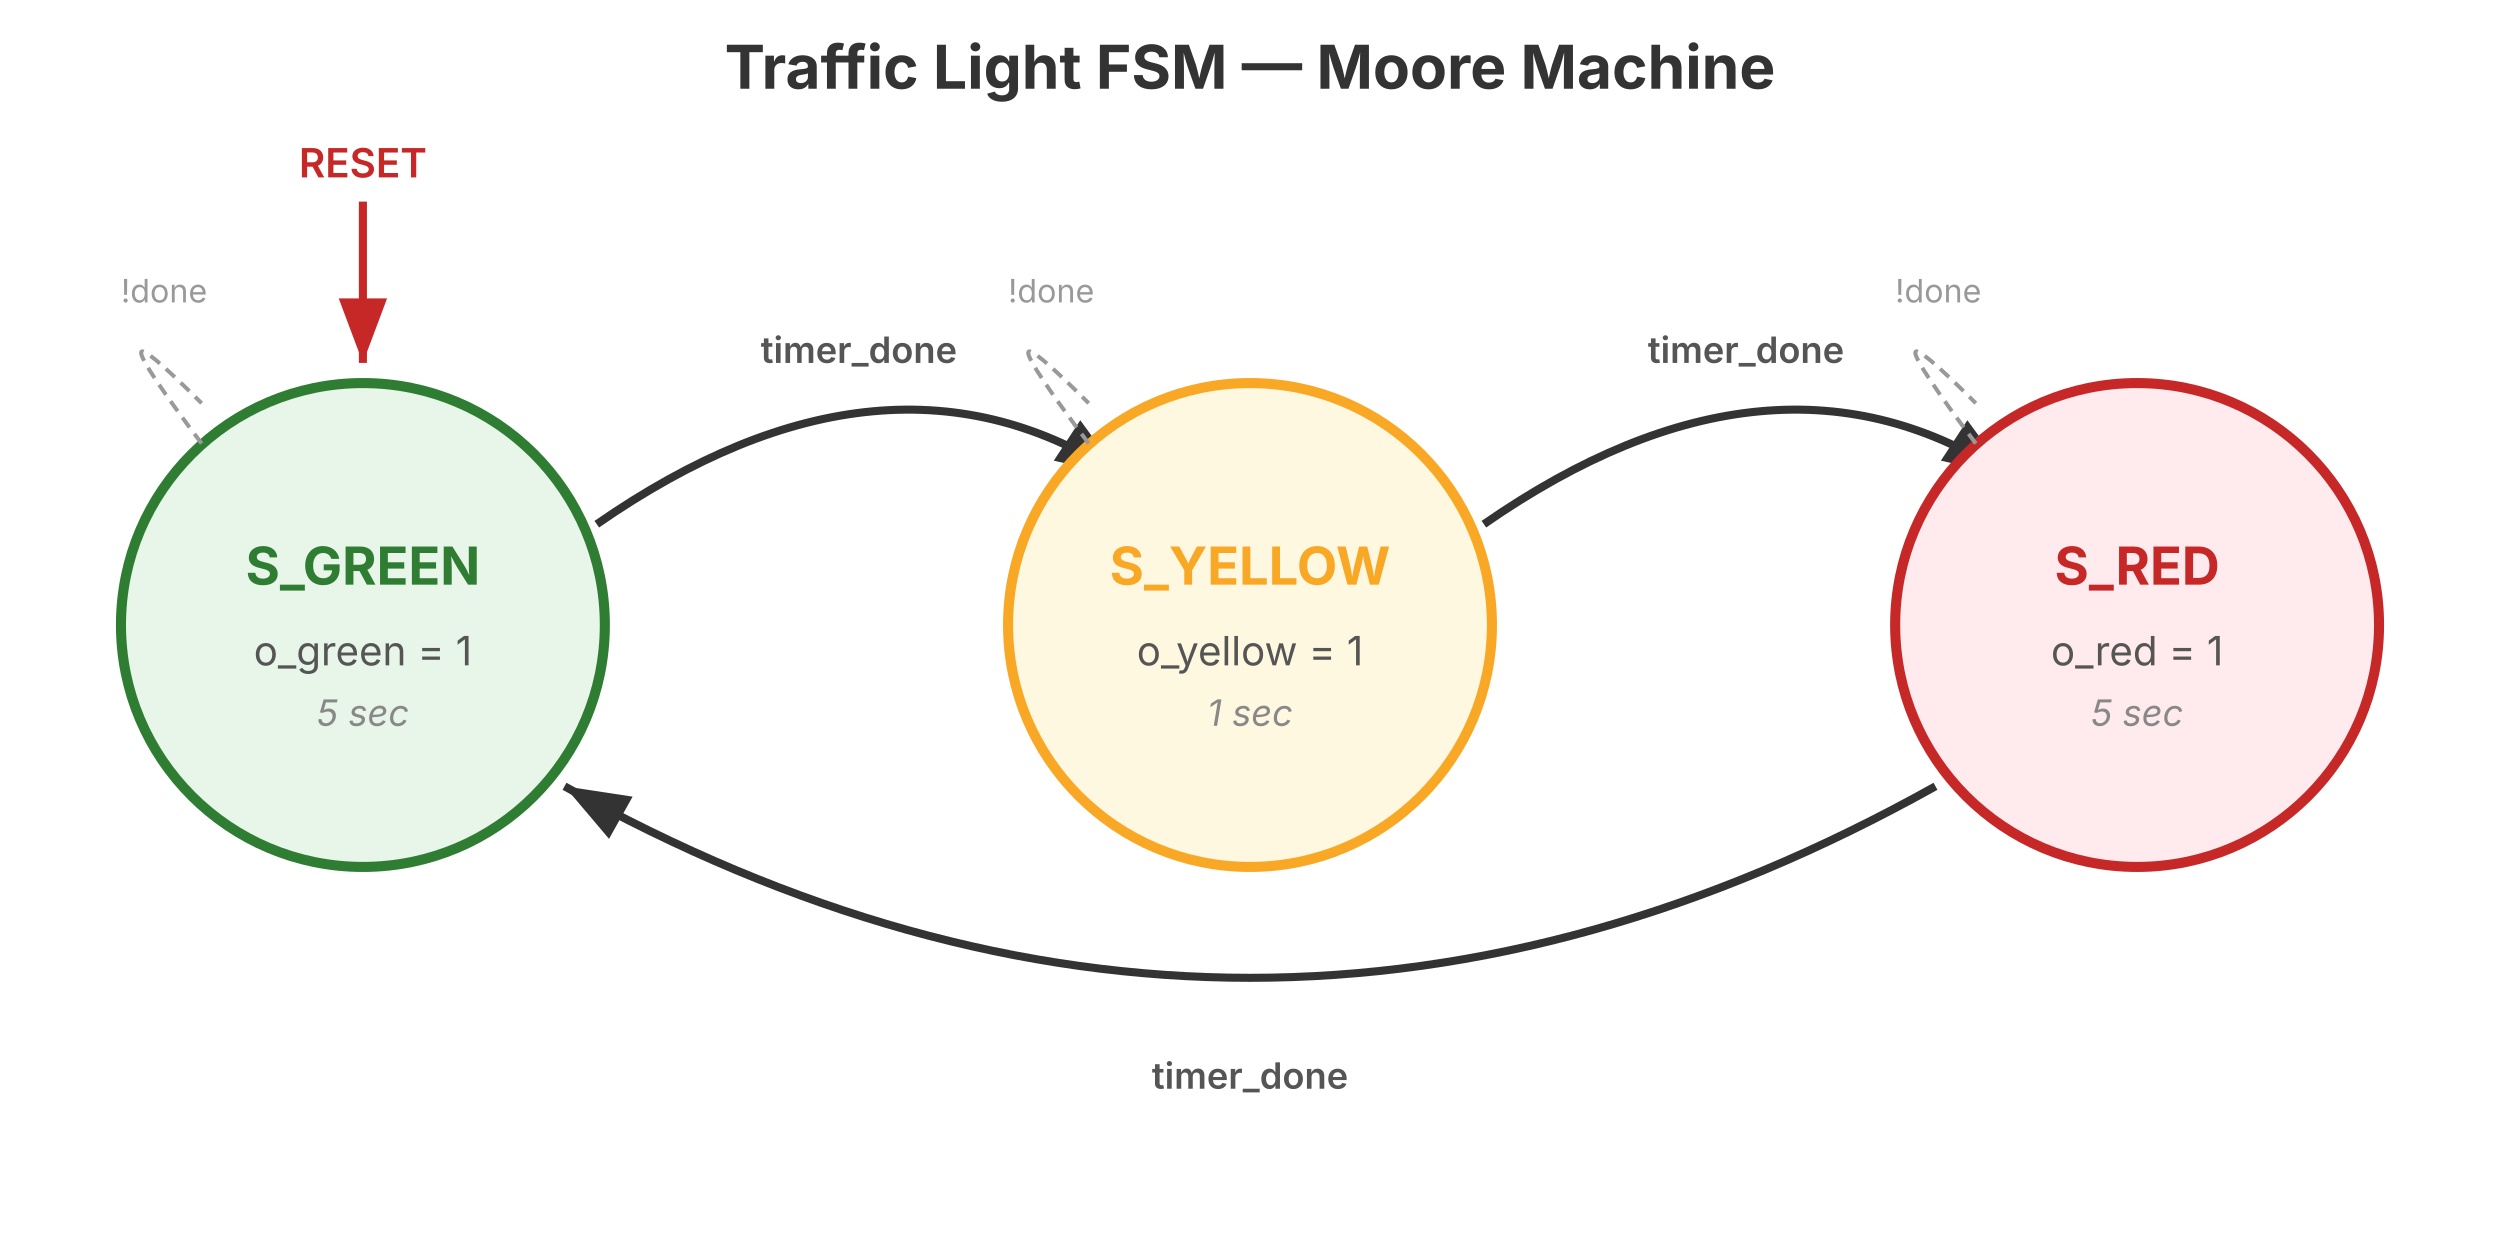
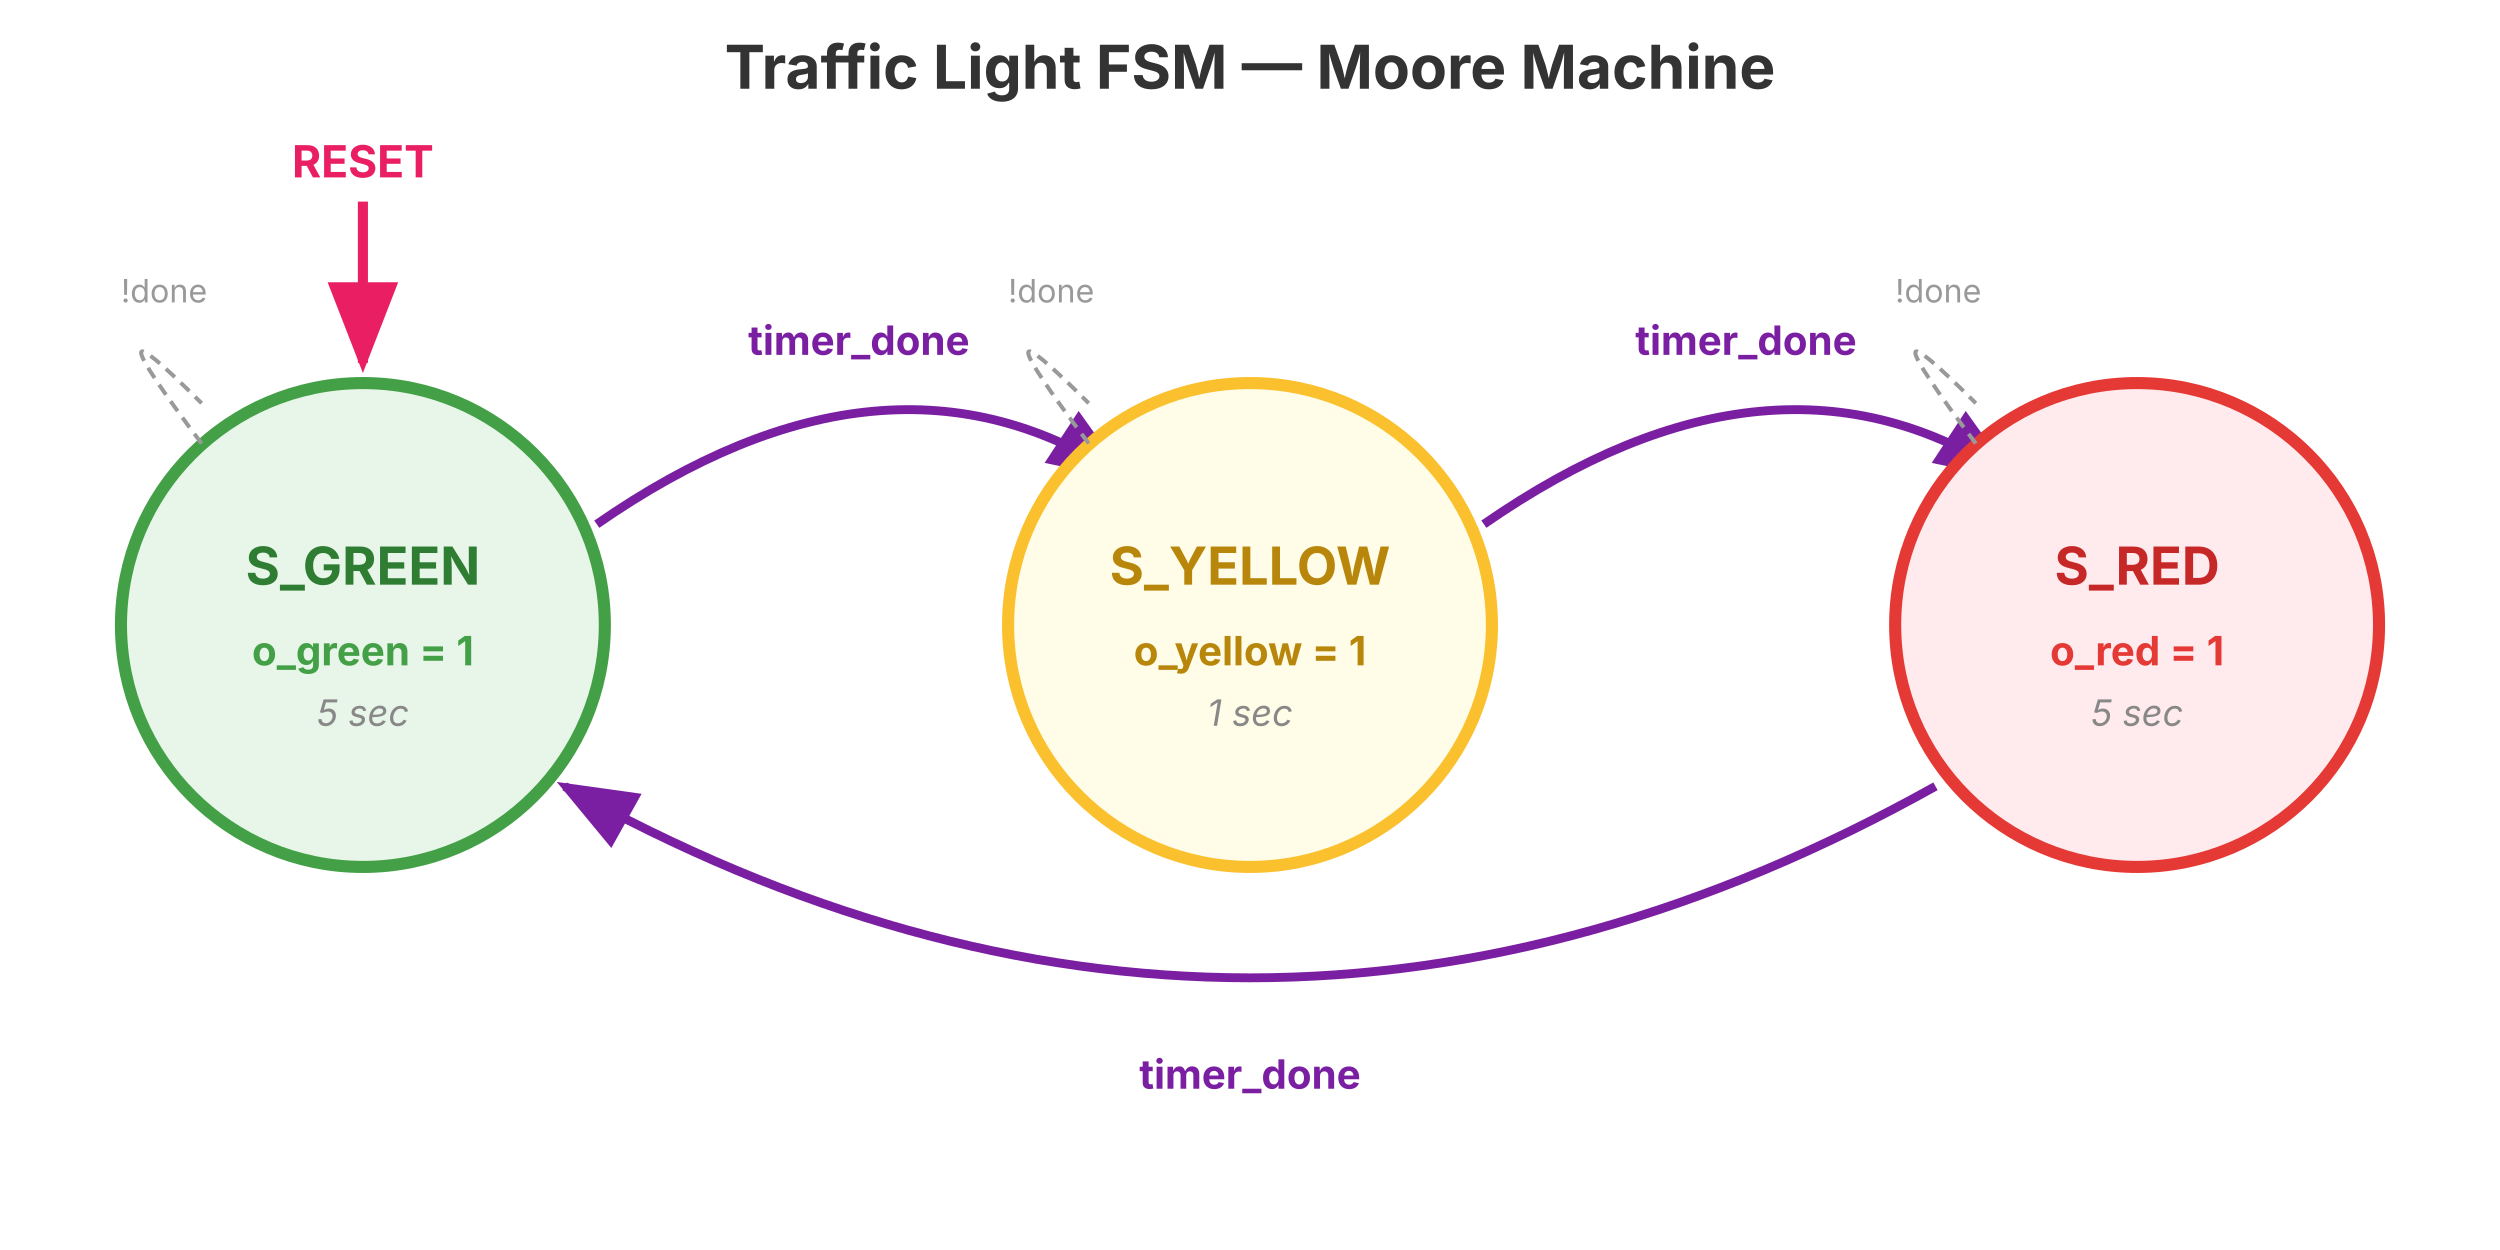
<svg xmlns="http://www.w3.org/2000/svg" viewBox="0 0 620 310" font-family="Inter, sans-serif">
  <defs>
-     <marker id="arr" markerWidth="8" markerHeight="6" refX="8" refY="3" orient="auto">
-       <path d="M0,0 L8,3 L0,6 Z" fill="#333" />
+     <marker id="arr" markerWidth="9" markerHeight="7" refX="8" refY="3.5" orient="auto">
+       <path d="M0,0 L9,3.5 L0,7 Z" fill="#333" />
    </marker>
-     <marker id="arr-r" markerWidth="8" markerHeight="6" refX="8" refY="3" orient="auto">
-       <path d="M0,0 L8,3 L0,6 Z" fill="#C62828" />
+     <marker id="arr-r" markerWidth="9" markerHeight="7" refX="8" refY="3.5" orient="auto">
+       <path d="M0,0 L9,3.5 L0,7 Z" fill="#E91E63" />
+     </marker>
+     <marker id="arr-t" markerWidth="9" markerHeight="7" refX="8" refY="3.5" orient="auto">
+       <path d="M0,0 L9,3.5 L0,7 Z" fill="#7B1FA2" />
    </marker>
  </defs>
  <text x="310" y="22" text-anchor="middle" font-size="15" font-weight="700" fill="#333">Traffic Light FSM — Moore Machine</text>
-   <line x1="90" y1="50" x2="90" y2="90" stroke="#C62828" stroke-width="2" marker-end="url(#arr-r)" />
-   <text x="90" y="44" text-anchor="middle" font-size="10" fill="#C62828" font-weight="600">RESET</text>
-   <circle cx="90" cy="155" r="60" fill="#E8F5E9" stroke="#2E7D32" stroke-width="2.5" />
+   <line x1="90" y1="50" x2="90" y2="90" stroke="#E91E63" stroke-width="2.5" marker-end="url(#arr-r)" />
+   <text x="90" y="44" text-anchor="middle" font-size="11" fill="#E91E63" font-weight="700">RESET</text>
+   <circle cx="90" cy="155" r="60" fill="#E8F5E9" stroke="#43A047" stroke-width="3" />
  <text x="90" y="145" text-anchor="middle" font-size="13" font-weight="700" fill="#2E7D32">S_GREEN</text>
-   <text x="90" y="165" text-anchor="middle" font-size="10" fill="#555">o_green = 1</text>
+   <text x="90" y="165" text-anchor="middle" font-size="10" fill="#43A047" font-weight="700">o_green = 1</text>
  <text x="90" y="180" text-anchor="middle" font-size="9" fill="#888" font-style="italic">5 sec</text>
-   <path d="M 148,130 Q 220,80 278,118" fill="none" stroke="#333" stroke-width="2" marker-end="url(#arr)" />
-   <text x="213" y="90" text-anchor="middle" font-size="9" fill="#555" font-weight="600">timer_done</text>
-   <circle cx="310" cy="155" r="60" fill="#FFF8E1" stroke="#F9A825" stroke-width="2.5" />
-   <text x="310" y="145" text-anchor="middle" font-size="13" font-weight="700" fill="#F9A825">S_YELLOW</text>
-   <text x="310" y="165" text-anchor="middle" font-size="10" fill="#555">o_yellow = 1</text>
+   <path d="M 148,130 Q 220,80 278,118" fill="none" stroke="#7B1FA2" stroke-width="2.2" marker-end="url(#arr-t)" />
+   <text x="213" y="88" text-anchor="middle" font-size="10" fill="#7B1FA2" font-weight="700">timer_done</text>
+   <circle cx="310" cy="155" r="60" fill="#FFFDE7" stroke="#FBC02D" stroke-width="3" />
+   <text x="310" y="145" text-anchor="middle" font-size="13" font-weight="700" fill="#B8860B">S_YELLOW</text>
+   <text x="310" y="165" text-anchor="middle" font-size="10" fill="#B8860B" font-weight="700">o_yellow = 1</text>
  <text x="310" y="180" text-anchor="middle" font-size="9" fill="#888" font-style="italic">1 sec</text>
-   <path d="M 368,130 Q 440,80 498,118" fill="none" stroke="#333" stroke-width="2" marker-end="url(#arr)" />
-   <text x="433" y="90" text-anchor="middle" font-size="9" fill="#555" font-weight="600">timer_done</text>
-   <circle cx="530" cy="155" r="60" fill="#FFEBEE" stroke="#C62828" stroke-width="2.5" />
+   <path d="M 368,130 Q 440,80 498,118" fill="none" stroke="#7B1FA2" stroke-width="2.2" marker-end="url(#arr-t)" />
+   <text x="433" y="88" text-anchor="middle" font-size="10" fill="#7B1FA2" font-weight="700">timer_done</text>
+   <circle cx="530" cy="155" r="60" fill="#FFEBEE" stroke="#E53935" stroke-width="3" />
  <text x="530" y="145" text-anchor="middle" font-size="13" font-weight="700" fill="#C62828">S_RED</text>
-   <text x="530" y="165" text-anchor="middle" font-size="10" fill="#555">o_red = 1</text>
+   <text x="530" y="165" text-anchor="middle" font-size="10" fill="#E53935" font-weight="700">o_red = 1</text>
  <text x="530" y="180" text-anchor="middle" font-size="9" fill="#888" font-style="italic">5 sec</text>
-   <path d="M 480,195 Q 310,290 140,195" fill="none" stroke="#333" stroke-width="2" marker-end="url(#arr)" />
-   <text x="310" y="270" text-anchor="middle" font-size="9" fill="#555" font-weight="600">timer_done</text>
+   <path d="M 480,195 Q 310,290 140,195" fill="none" stroke="#7B1FA2" stroke-width="2.2" marker-end="url(#arr-t)" />
+   <text x="310" y="270" text-anchor="middle" font-size="10" fill="#7B1FA2" font-weight="700">timer_done</text>
  <path d="M 50,110 Q 20,70 50,100" fill="none" stroke="#999" stroke-width="1" stroke-dasharray="3,2" />
  <path d="M 270,110 Q 240,70 270,100" fill="none" stroke="#999" stroke-width="1" stroke-dasharray="3,2" />
  <path d="M 490,110 Q 460,70 490,100" fill="none" stroke="#999" stroke-width="1" stroke-dasharray="3,2" />
  <text x="30" y="75" font-size="8" fill="#999">!done</text>
  <text x="250" y="75" font-size="8" fill="#999">!done</text>
  <text x="470" y="75" font-size="8" fill="#999">!done</text>
</svg>
